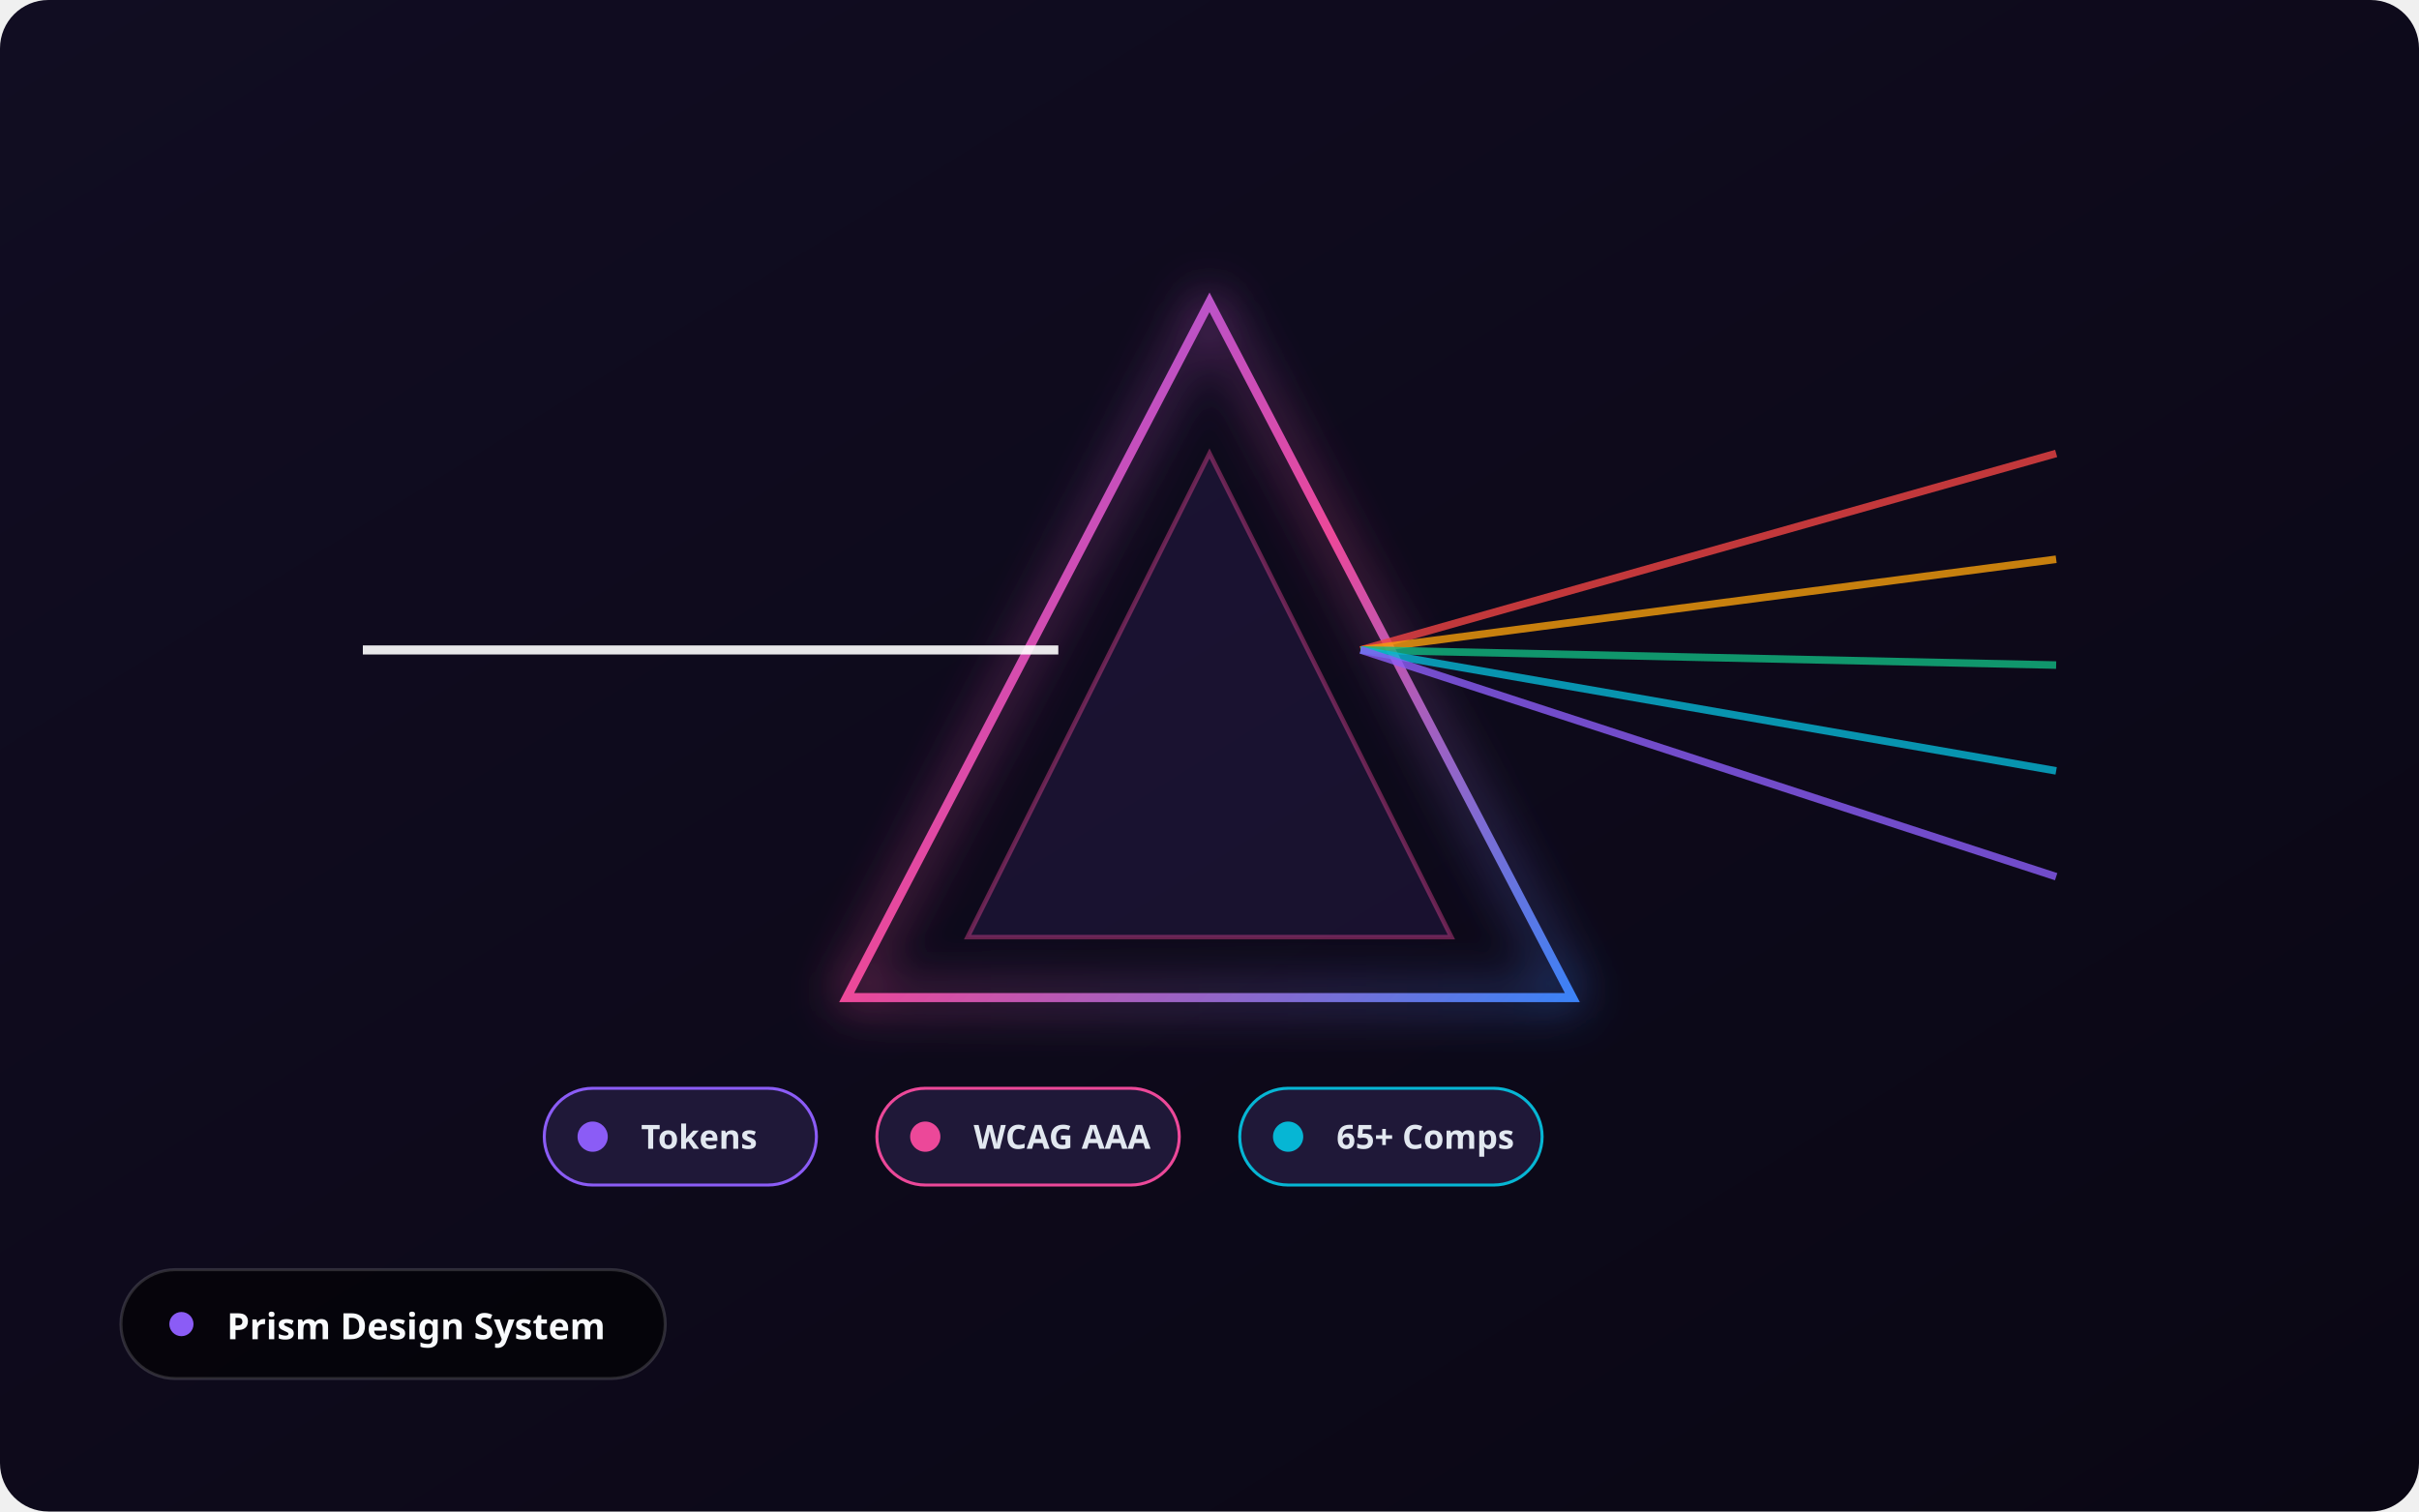
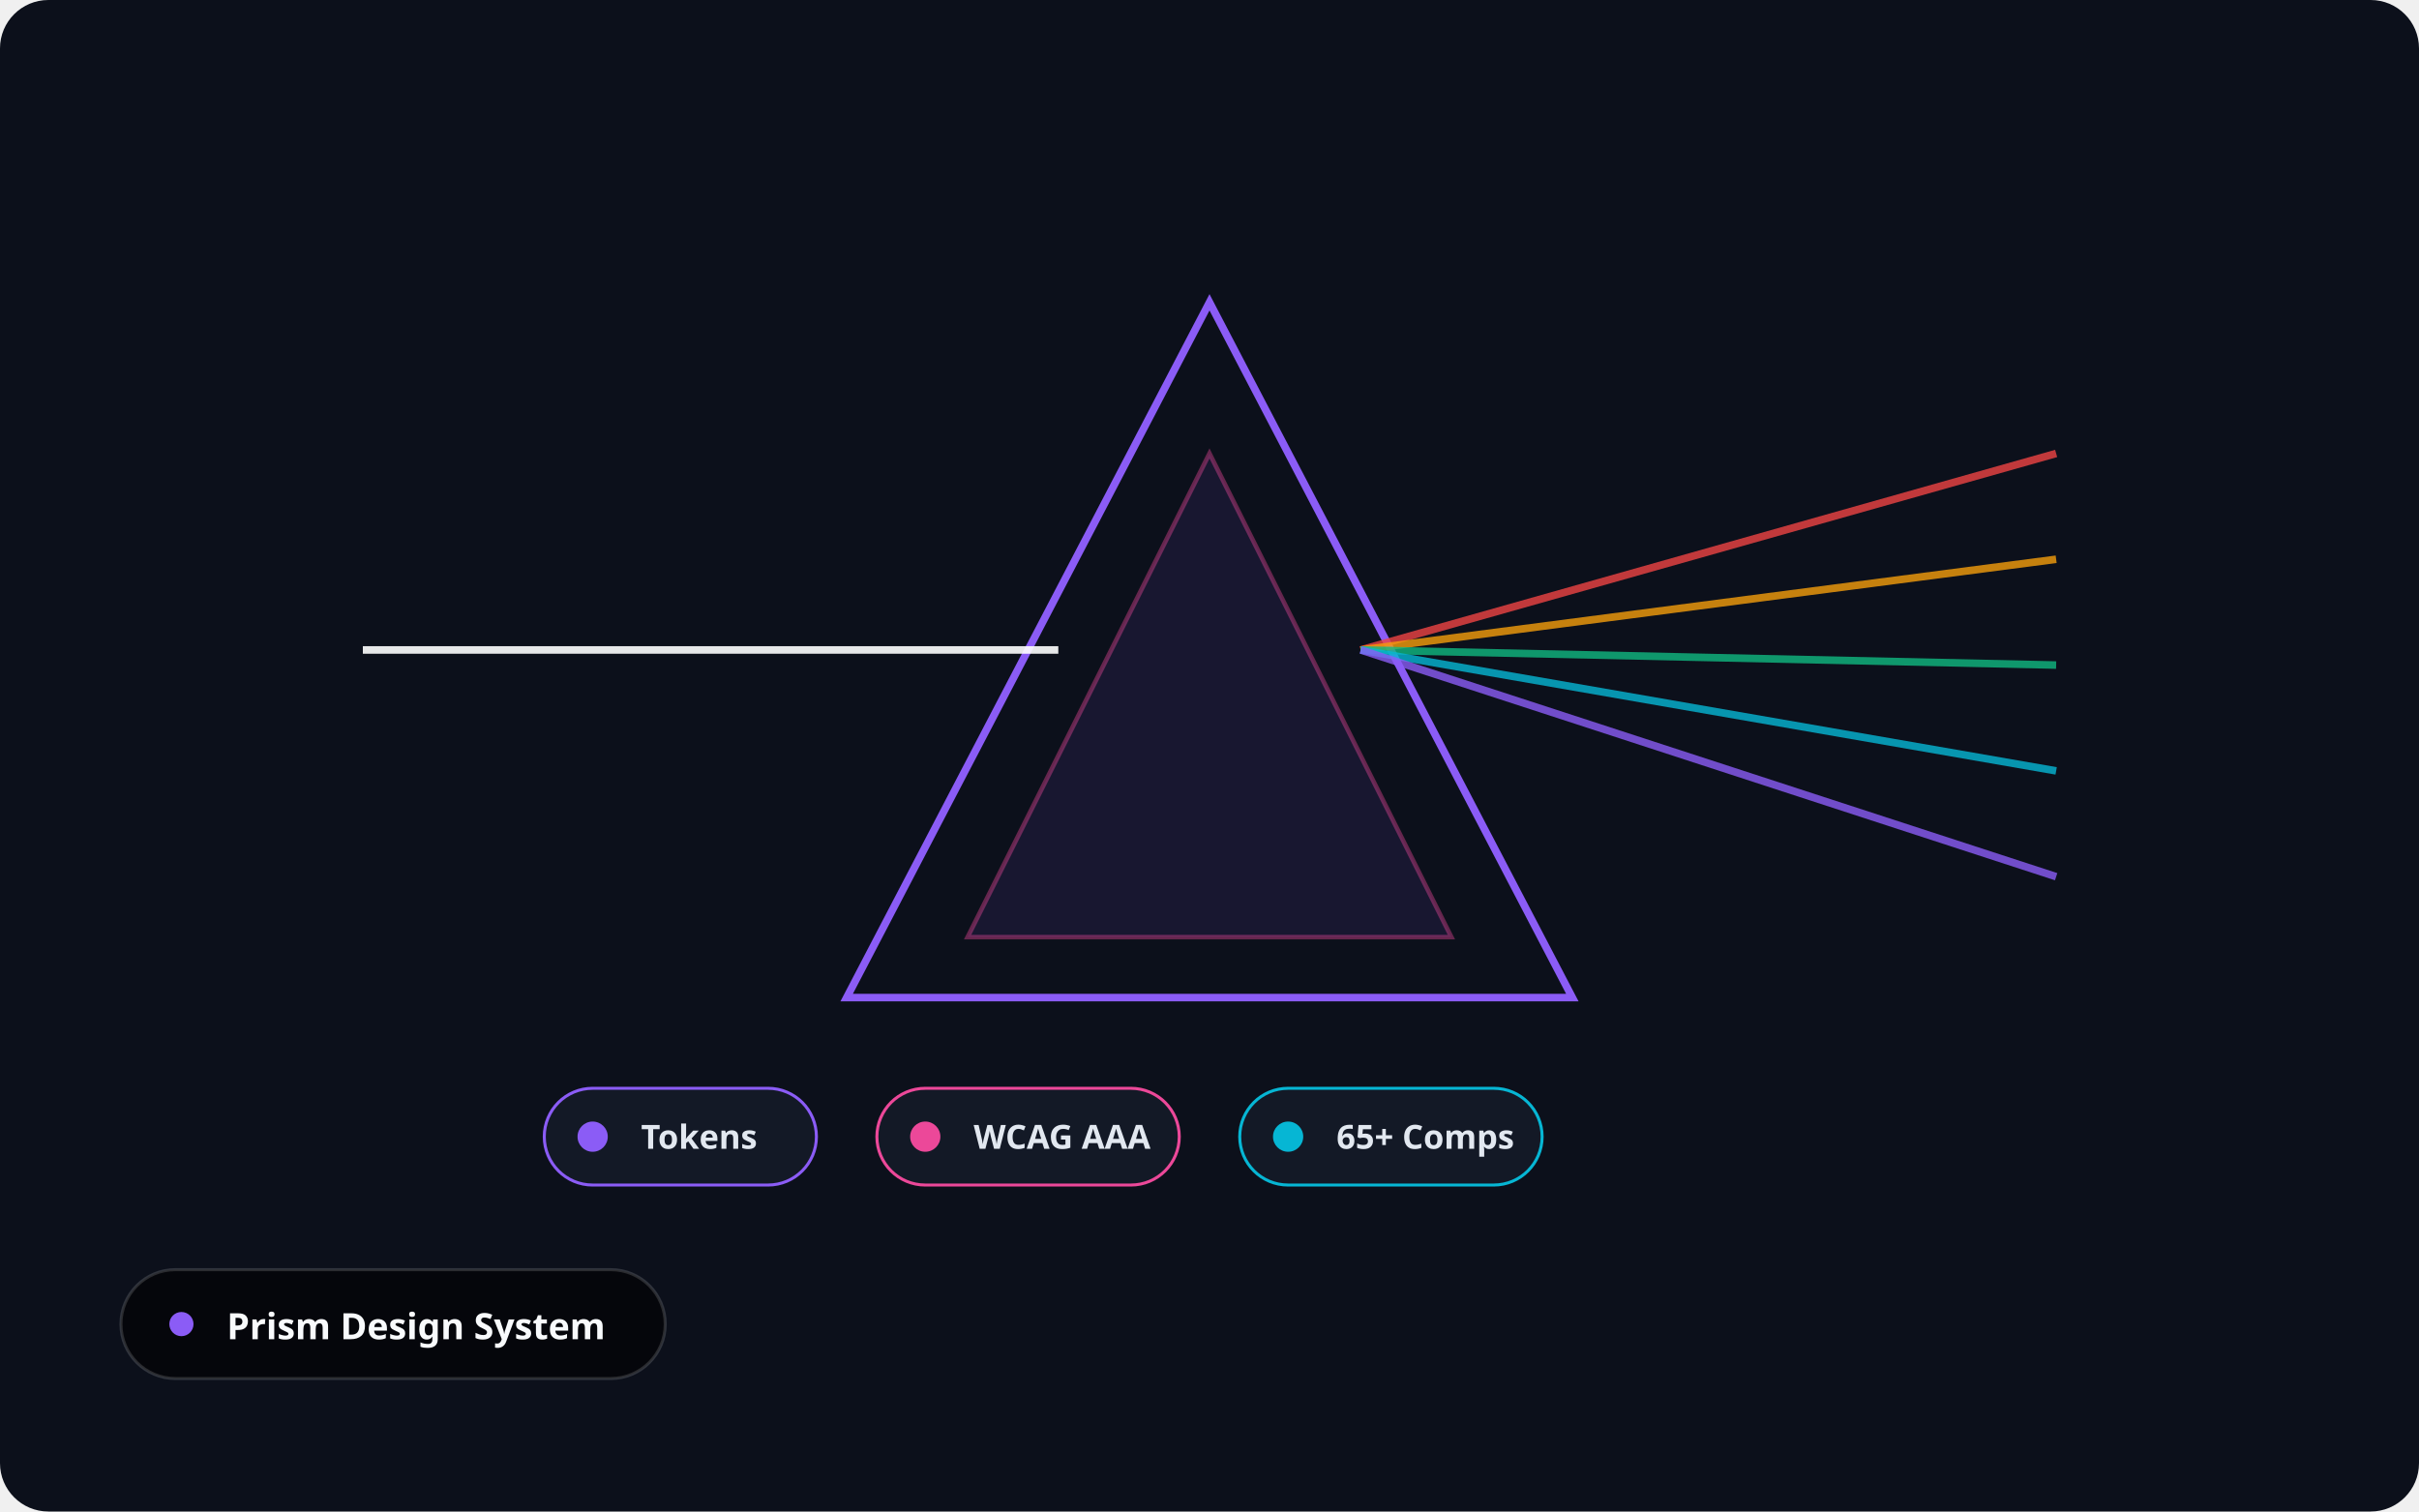
<svg xmlns="http://www.w3.org/2000/svg" viewBox="0 0 800 500" width="100%" height="100%">
-   <defs>
-     <linearGradient id="bg5" x1="0%" y1="0%" x2="100%" y2="100%">
-       <stop offset="0%" stop-color="#110d22" />
-       <stop offset="100%" stop-color="#0a0714" />
-     </linearGradient>
-     <linearGradient id="prismGrad" x1="0%" y1="0%" x2="100%" y2="100%">
-       <stop offset="0%" stop-color="#8B5CF6" />
-       <stop offset="50%" stop-color="#EC4899" />
-       <stop offset="100%" stop-color="#3B82F6" />
-     </linearGradient>
-     <filter id="glow5" x="-20%" y="-20%" width="140%" height="140%">
-       <feGaussianBlur stdDeviation="8" result="blur" />
-       <feComposite in="SourceGraphic" in2="blur" operator="over" />
-     </filter>
-   </defs>
-   <rect width="800" height="500" rx="16" fill="url(#bg5)" />
-   <polygon points="400,100 520,330 280,330" fill="none" stroke="url(#prismGrad)" stroke-width="3" filter="url(#glow5)" />
+   <rect width="800" height="500" rx="16" fill="#0c101b" />
+   <polygon points="400,100 520,330 280,330" fill="none" stroke="#8B5CF6" stroke-width="2.5" />
  <polygon points="400,150 480,310 320,310" fill="rgba(139,92,246,0.1)" stroke="rgba(236,72,153,0.4)" stroke-width="1.5" />
-   <line x1="120" y1="215" x2="350" y2="215" stroke="#FFFFFF" stroke-width="3" opacity="0.9" />
+   <line x1="120" y1="215" x2="350" y2="215" stroke="#FFFFFF" stroke-width="2.5" opacity="0.9" />
  <path d="M 450 215 L 680 150" stroke="#EF4444" stroke-width="2.5" opacity="0.8" />
  <path d="M 450 215 L 680 185" stroke="#F59E0B" stroke-width="2.5" opacity="0.8" />
  <path d="M 450 215 L 680 220" stroke="#10B981" stroke-width="2.5" opacity="0.8" />
  <path d="M 450 215 L 680 255" stroke="#06B6D4" stroke-width="2.5" opacity="0.8" />
  <path d="M 450 215 L 680 290" stroke="#8B5CF6" stroke-width="2.5" opacity="0.8" />
  <g transform="translate(180, 360)">
-     <rect width="90" height="32" rx="16" fill="#1f1838" stroke="#8B5CF6" stroke-width="1" />
+     <rect width="90" height="32" rx="16" fill="#131926" stroke="#8B5CF6" stroke-width="1" />
    <circle cx="16" cy="16" r="5" fill="#8B5CF6" />
    <text x="32" y="20" fill="#E2E8F0" font-family="system-ui, sans-serif" font-size="11" font-weight="600">Tokens</text>
  </g>
  <g transform="translate(290, 360)">
-     <rect width="100" height="32" rx="16" fill="#1f1838" stroke="#EC4899" stroke-width="1" />
+     <rect width="100" height="32" rx="16" fill="#131926" stroke="#EC4899" stroke-width="1" />
    <circle cx="16" cy="16" r="5" fill="#EC4899" />
    <text x="32" y="20" fill="#E2E8F0" font-family="system-ui, sans-serif" font-size="11" font-weight="600">WCAG AAA</text>
  </g>
  <g transform="translate(410, 360)">
-     <rect width="100" height="32" rx="16" fill="#1f1838" stroke="#06B6D4" stroke-width="1" />
+     <rect width="100" height="32" rx="16" fill="#131926" stroke="#06B6D4" stroke-width="1" />
    <circle cx="16" cy="16" r="5" fill="#06B6D4" />
    <text x="32" y="20" fill="#E2E8F0" font-family="system-ui, sans-serif" font-size="11" font-weight="600">65+ Comps</text>
  </g>
  <g transform="translate(40, 420)">
    <rect width="180" height="36" rx="18" fill="rgba(0,0,0,0.6)" stroke="rgba(255,255,255,0.15)" />
    <circle cx="20" cy="18" r="4" fill="#8B5CF6" />
    <text x="35" y="23" fill="#F8FAFC" font-family="system-ui, sans-serif" font-size="12" font-weight="600">Prism Design System</text>
  </g>
</svg>
